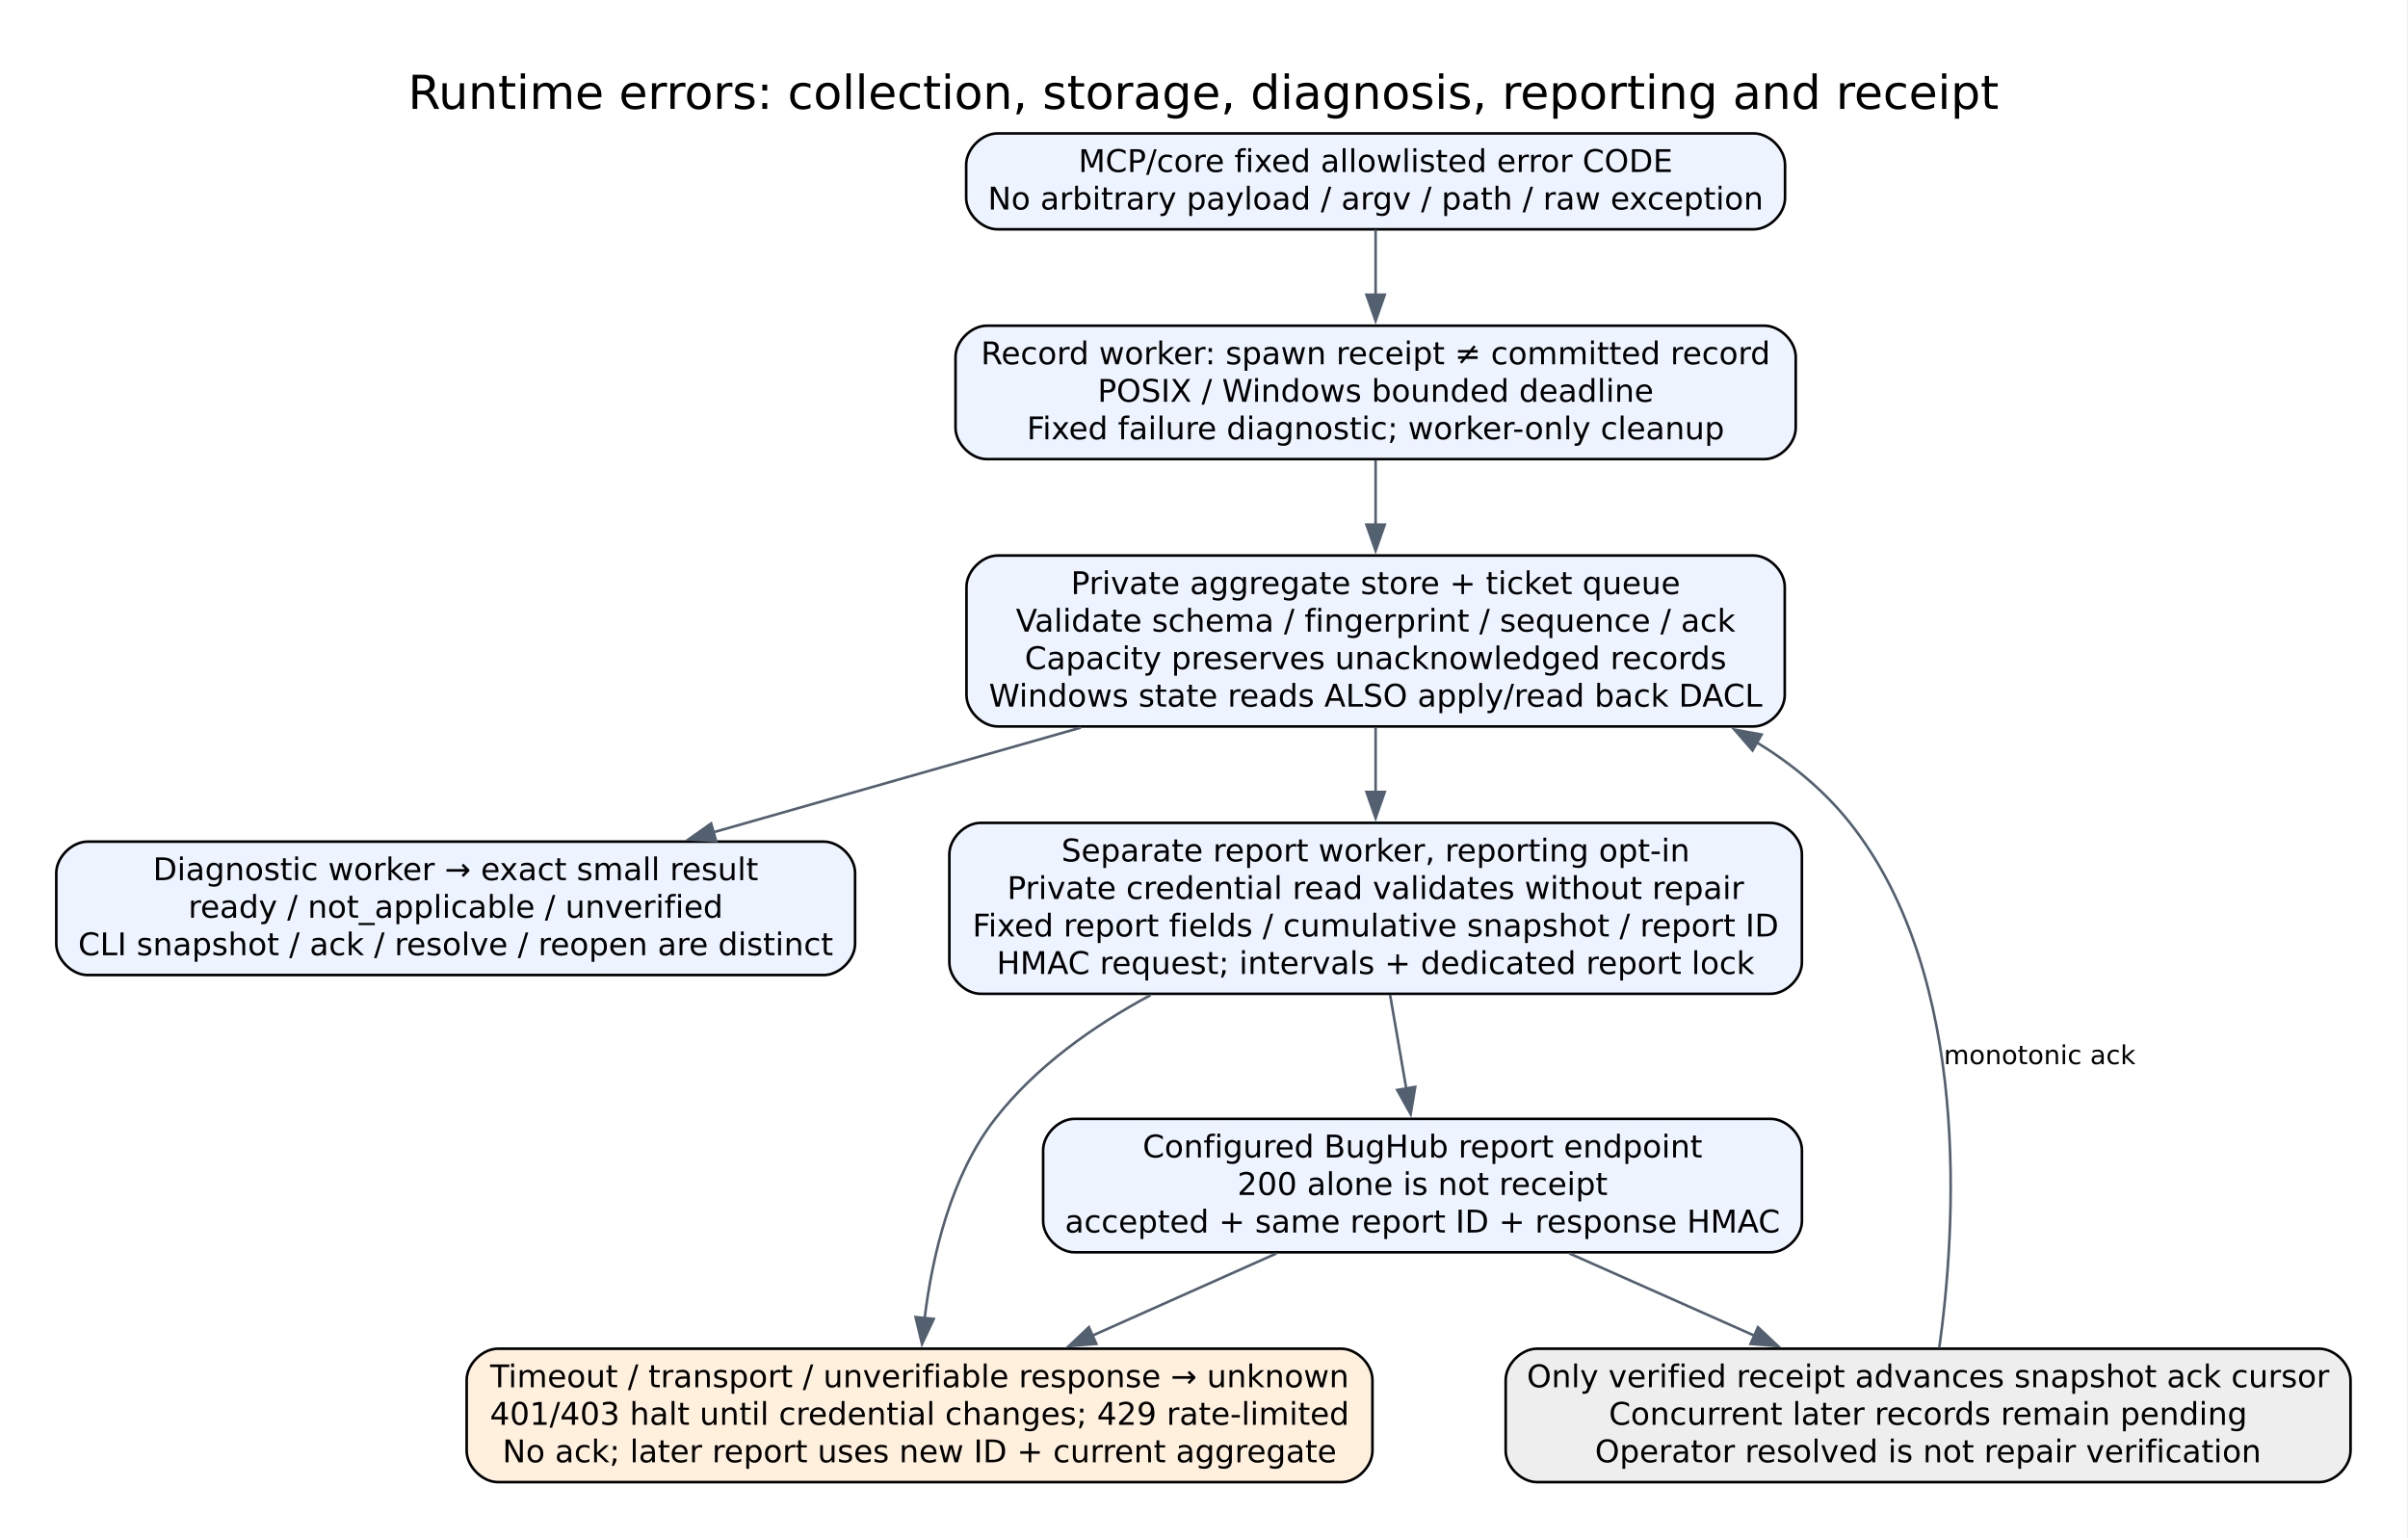
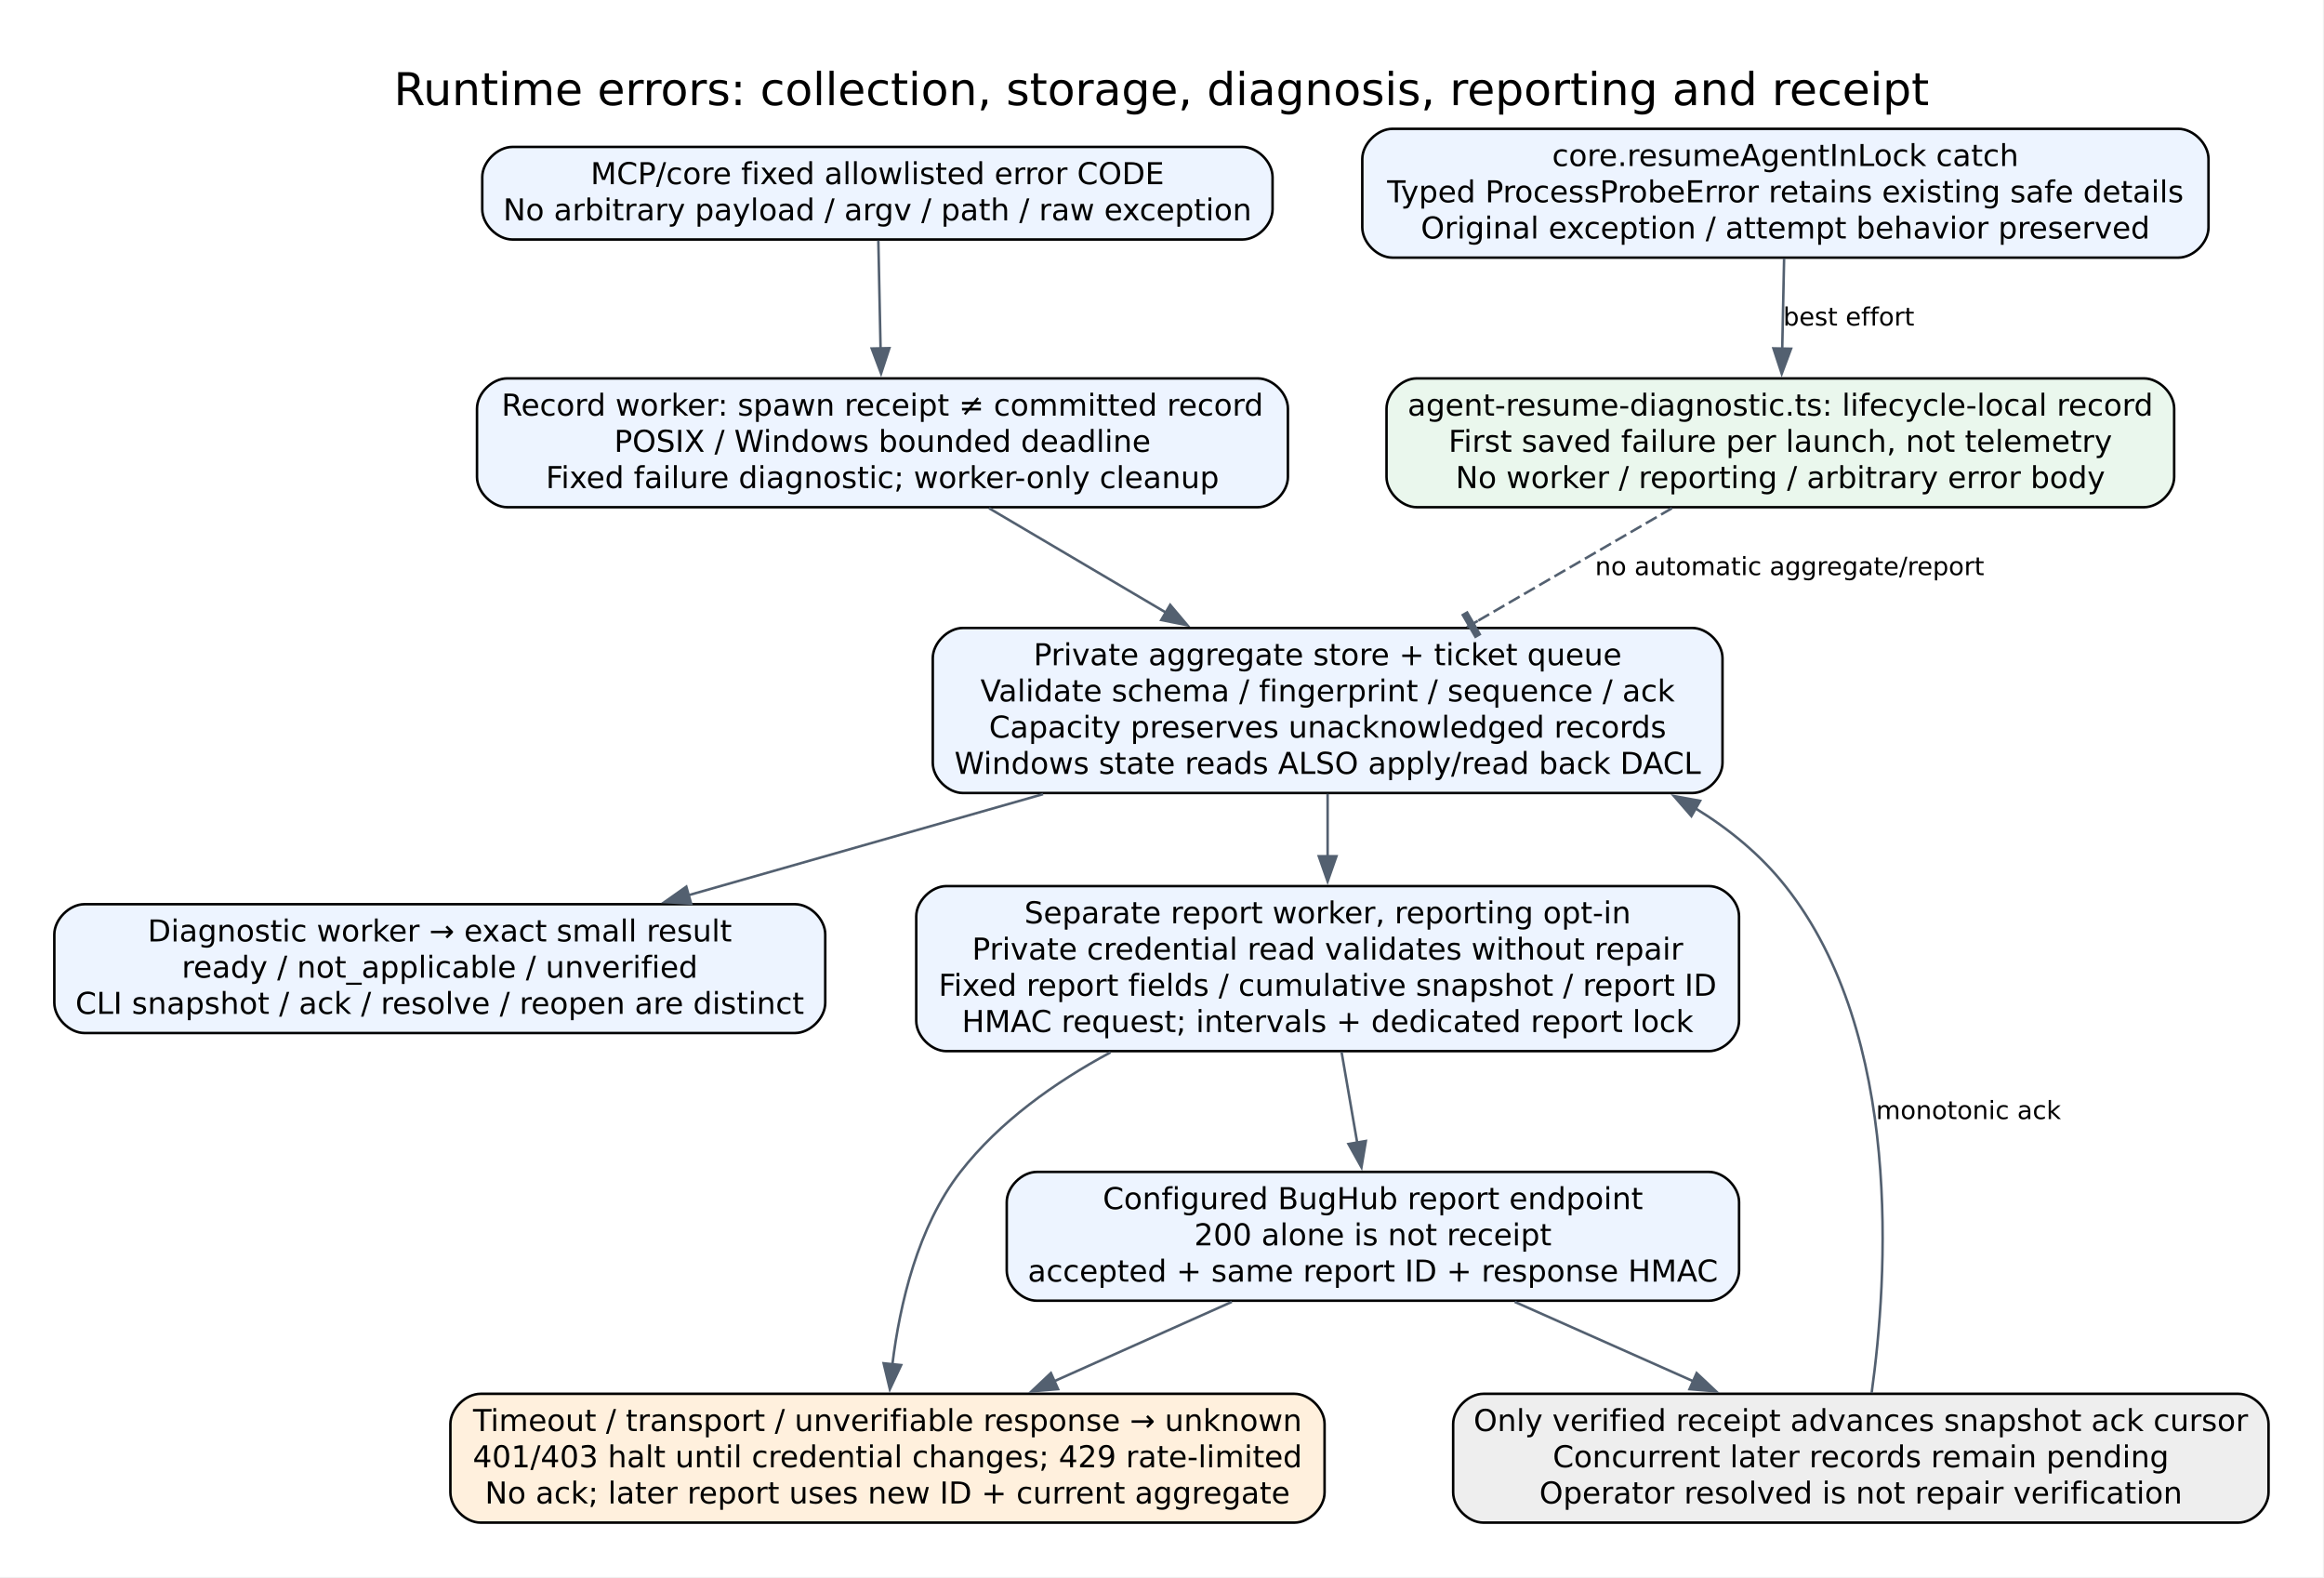
- <svg xmlns="http://www.w3.org/2000/svg" width="924pt" height="590pt" viewBox="0.00 0.00 924.00 590.00">
-   <g id="graph0" class="graph" transform="scale(1 1) rotate(0) translate(21.6 568.8)">
-     <polygon fill="white" stroke="none" points="-21.6,21.6 -21.6,-568.8 901.95,-568.8 901.95,21.6 -21.6,21.6" />
-     <text xml:space="preserve" text-anchor="middle" x="440.18" y="-527" font-family="DejaVu Sans" font-size="18.00">Runtime errors: collection, storage, diagnosis, reporting and receipt</text>
+ <svg xmlns="http://www.w3.org/2000/svg" width="924pt" height="627pt" viewBox="0.00 0.00 924.00 627.00">
+   <g id="graph0" class="graph" transform="scale(1 1) rotate(0) translate(21.6 605.2)">
+     <polygon fill="white" stroke="none" points="-21.6,21.6 -21.6,-605.2 901.95,-605.2 901.95,21.6 -21.6,21.6" />
+     <text xml:space="preserve" text-anchor="middle" x="440.18" y="-563.4" font-family="DejaVu Sans" font-size="18.00">Runtime errors: collection, storage, diagnosis, reporting and receipt</text>
    <g id="node1" class="node">
-       <path fill="#edf4ff" stroke="black" d="M651.36,-517.6C651.36,-517.6 361.14,-517.6 361.14,-517.6 355.14,-517.6 349.14,-511.6 349.14,-505.6 349.14,-505.6 349.14,-492.8 349.14,-492.8 349.14,-486.8 355.14,-480.8 361.14,-480.8 361.14,-480.8 651.36,-480.8 651.36,-480.8 657.36,-480.8 663.36,-486.8 663.36,-492.8 663.36,-492.8 663.36,-505.6 663.36,-505.6 663.36,-511.6 657.36,-517.6 651.36,-517.6" />
-       <text xml:space="preserve" text-anchor="middle" x="506.25" y="-502.8" font-family="DejaVu Sans" font-size="12.00">MCP/core fixed allowlisted error CODE</text>
-       <text xml:space="preserve" text-anchor="middle" x="506.25" y="-488.4" font-family="DejaVu Sans" font-size="12.00">No arbitrary payload / argv / path / raw exception</text>
+       <path fill="#edf4ff" stroke="black" d="M472.36,-546.8C472.36,-546.8 182.14,-546.8 182.14,-546.8 176.14,-546.8 170.14,-540.8 170.14,-534.8 170.14,-534.8 170.14,-522 170.14,-522 170.14,-516 176.14,-510 182.14,-510 182.14,-510 472.36,-510 472.36,-510 478.36,-510 484.36,-516 484.36,-522 484.36,-522 484.36,-534.8 484.36,-534.8 484.36,-540.8 478.36,-546.8 472.36,-546.8" />
+       <text xml:space="preserve" text-anchor="middle" x="327.25" y="-532" font-family="DejaVu Sans" font-size="12.00">MCP/core fixed allowlisted error CODE</text>
+       <text xml:space="preserve" text-anchor="middle" x="327.25" y="-517.6" font-family="DejaVu Sans" font-size="12.00">No arbitrary payload / argv / path / raw exception</text>
    </g>
    <g id="node2" class="node">
-       <path fill="#edf4ff" stroke="black" d="M655.46,-443.8C655.46,-443.8 357.05,-443.8 357.05,-443.8 351.05,-443.8 345.05,-437.8 345.05,-431.8 345.05,-431.8 345.05,-404.6 345.05,-404.6 345.05,-398.6 351.05,-392.6 357.05,-392.6 357.05,-392.6 655.46,-392.6 655.46,-392.6 661.46,-392.6 667.46,-398.6 667.46,-404.6 667.46,-404.6 667.46,-431.8 667.46,-431.8 667.46,-437.8 661.46,-443.8 655.46,-443.8" />
-       <text xml:space="preserve" text-anchor="middle" x="506.25" y="-429" font-family="DejaVu Sans" font-size="12.00">Record worker: spawn receipt ≠ committed record</text>
-       <text xml:space="preserve" text-anchor="middle" x="506.25" y="-414.6" font-family="DejaVu Sans" font-size="12.00">POSIX / Windows bounded deadline</text>
-       <text xml:space="preserve" text-anchor="middle" x="506.25" y="-400.2" font-family="DejaVu Sans" font-size="12.00">Fixed failure diagnostic; worker-only cleanup</text>
+       <path fill="#edf4ff" stroke="black" d="M478.46,-454.8C478.46,-454.8 180.05,-454.8 180.05,-454.8 174.05,-454.8 168.05,-448.8 168.05,-442.8 168.05,-442.8 168.05,-415.6 168.05,-415.6 168.05,-409.6 174.05,-403.6 180.05,-403.6 180.05,-403.6 478.46,-403.6 478.46,-403.6 484.46,-403.6 490.46,-409.6 490.46,-415.6 490.46,-415.6 490.46,-442.8 490.46,-442.8 490.46,-448.8 484.46,-454.8 478.46,-454.8" />
+       <text xml:space="preserve" text-anchor="middle" x="329.25" y="-440" font-family="DejaVu Sans" font-size="12.00">Record worker: spawn receipt ≠ committed record</text>
+       <text xml:space="preserve" text-anchor="middle" x="329.25" y="-425.6" font-family="DejaVu Sans" font-size="12.00">POSIX / Windows bounded deadline</text>
+       <text xml:space="preserve" text-anchor="middle" x="329.25" y="-411.2" font-family="DejaVu Sans" font-size="12.00">Fixed failure diagnostic; worker-only cleanup</text>
    </g>
    <g id="edge1" class="edge">
-       <path fill="none" stroke="#536070" d="M506.25,-480.67C506.25,-473.21 506.25,-464.22 506.25,-455.44" />
-       <polygon fill="#536070" stroke="#536070" points="509.75,-455.69 506.25,-445.69 502.75,-455.69 509.75,-455.69" />
+       <path fill="none" stroke="#536070" d="M327.62,-509.57C327.87,-497.55 328.2,-481.26 328.51,-466.57" />
+       <polygon fill="#536070" stroke="#536070" points="332,-466.82 328.71,-456.75 325,-466.67 332,-466.82" />
    </g>
    <g id="node3" class="node">
      <path fill="#edf4ff" stroke="black" d="M651.25,-355.6C651.25,-355.6 361.26,-355.6 361.26,-355.6 355.26,-355.6 349.26,-349.6 349.26,-343.6 349.26,-343.6 349.26,-302 349.26,-302 349.26,-296 355.26,-290 361.26,-290 361.26,-290 651.25,-290 651.25,-290 657.25,-290 663.25,-296 663.25,-302 663.25,-302 663.25,-343.6 663.25,-343.6 663.25,-349.6 657.25,-355.6 651.25,-355.6" />
      <text xml:space="preserve" text-anchor="middle" x="506.25" y="-340.8" font-family="DejaVu Sans" font-size="12.00">Private aggregate store + ticket queue</text>
      <text xml:space="preserve" text-anchor="middle" x="506.25" y="-326.4" font-family="DejaVu Sans" font-size="12.00">Validate schema / fingerprint / sequence / ack</text>
      <text xml:space="preserve" text-anchor="middle" x="506.25" y="-312" font-family="DejaVu Sans" font-size="12.00">Capacity preserves unacknowledged records</text>
      <text xml:space="preserve" text-anchor="middle" x="506.25" y="-297.6" font-family="DejaVu Sans" font-size="12.00">Windows state reads ALSO apply/read back DACL</text>
    </g>
    <g id="edge2" class="edge">
-       <path fill="none" stroke="#536070" d="M506.25,-392.17C506.25,-384.52 506.25,-375.87 506.25,-367.36" />
-       <polygon fill="#536070" stroke="#536070" points="509.75,-367.46 506.25,-357.46 502.75,-367.46 509.75,-367.46" />
+       <path fill="none" stroke="#536070" d="M371.65,-403.19C392.68,-390.79 418.53,-375.54 441.93,-361.74" />
+       <polygon fill="#536070" stroke="#536070" points="443.65,-364.79 450.49,-356.69 440.1,-358.76 443.65,-364.79" />
    </g>
    <g id="node4" class="node">
      <path fill="#edf4ff" stroke="black" d="M294.51,-245.8C294.51,-245.8 12,-245.8 12,-245.8 6,-245.8 0,-239.8 0,-233.8 0,-233.8 0,-206.6 0,-206.6 0,-200.6 6,-194.6 12,-194.6 12,-194.6 294.51,-194.6 294.51,-194.6 300.51,-194.6 306.51,-200.6 306.51,-206.6 306.51,-206.6 306.51,-233.8 306.51,-233.8 306.51,-239.8 300.51,-245.8 294.51,-245.8" />
      <text xml:space="preserve" text-anchor="middle" x="153.25" y="-231" font-family="DejaVu Sans" font-size="12.00">Diagnostic worker → exact small result</text>
      <text xml:space="preserve" text-anchor="middle" x="153.25" y="-216.6" font-family="DejaVu Sans" font-size="12.00">ready / not_applicable / unverified</text>
      <text xml:space="preserve" text-anchor="middle" x="153.25" y="-202.2" font-family="DejaVu Sans" font-size="12.00">CLI snapshot / ack / resolve / reopen are distinct</text>
    </g>
    <g id="edge3" class="edge">
      <path fill="none" stroke="#536070" d="M393.11,-289.55C347.74,-276.63 295.95,-261.87 252.12,-249.38" />
      <polygon fill="#536070" stroke="#536070" points="253.19,-246.04 242.62,-246.67 251.27,-252.77 253.19,-246.04" />
    </g>
    <g id="node5" class="node">
      <path fill="#edf4ff" stroke="black" d="M657.82,-253C657.82,-253 354.69,-253 354.69,-253 348.69,-253 342.69,-247 342.69,-241 342.69,-241 342.69,-199.4 342.69,-199.4 342.69,-193.4 348.69,-187.4 354.69,-187.4 354.69,-187.4 657.82,-187.4 657.82,-187.4 663.82,-187.4 669.82,-193.4 669.82,-199.4 669.82,-199.4 669.82,-241 669.82,-241 669.82,-247 663.82,-253 657.82,-253" />
      <text xml:space="preserve" text-anchor="middle" x="506.25" y="-238.2" font-family="DejaVu Sans" font-size="12.00">Separate report worker, reporting opt-in</text>
      <text xml:space="preserve" text-anchor="middle" x="506.25" y="-223.8" font-family="DejaVu Sans" font-size="12.00">Private credential read validates without repair</text>
      <text xml:space="preserve" text-anchor="middle" x="506.25" y="-209.4" font-family="DejaVu Sans" font-size="12.00">Fixed report fields / cumulative snapshot / report ID</text>
      <text xml:space="preserve" text-anchor="middle" x="506.25" y="-195" font-family="DejaVu Sans" font-size="12.00">HMAC request; intervals + dedicated report lock</text>
    </g>
    <g id="edge4" class="edge">
      <path fill="none" stroke="#536070" d="M506.25,-289.69C506.25,-281.71 506.25,-273.01 506.25,-264.59" />
      <polygon fill="#536070" stroke="#536070" points="509.75,-264.86 506.25,-254.86 502.75,-264.86 509.75,-264.86" />
    </g>
    <g id="node6" class="node">
      <path fill="#edf4ff" stroke="black" d="M657.84,-139.4C657.84,-139.4 390.67,-139.4 390.67,-139.4 384.67,-139.4 378.67,-133.4 378.67,-127.4 378.67,-127.4 378.67,-100.2 378.67,-100.2 378.67,-94.2 384.67,-88.2 390.67,-88.2 390.67,-88.2 657.84,-88.2 657.84,-88.2 663.84,-88.2 669.84,-94.2 669.84,-100.2 669.84,-100.2 669.84,-127.4 669.84,-127.4 669.84,-133.4 663.84,-139.4 657.84,-139.4" />
      <text xml:space="preserve" text-anchor="middle" x="524.25" y="-124.6" font-family="DejaVu Sans" font-size="12.00">Configured BugHub report endpoint</text>
      <text xml:space="preserve" text-anchor="middle" x="524.25" y="-110.2" font-family="DejaVu Sans" font-size="12.00">200 alone is not receipt</text>
      <text xml:space="preserve" text-anchor="middle" x="524.25" y="-95.8" font-family="DejaVu Sans" font-size="12.00">accepted + same report ID + response HMAC</text>
    </g>
    <g id="edge5" class="edge">
      <path fill="none" stroke="#536070" d="M511.8,-187.02C513.77,-175.61 516,-162.69 518.02,-150.97" />
      <polygon fill="#536070" stroke="#536070" points="521.45,-151.68 519.7,-141.23 514.55,-150.49 521.45,-151.68" />
    </g>
    <g id="node8" class="node">
      <path fill="#fff0dd" stroke="black" d="M493.04,-51.2C493.04,-51.2 169.47,-51.2 169.47,-51.2 163.47,-51.2 157.47,-45.2 157.47,-39.2 157.47,-39.2 157.47,-12 157.47,-12 157.47,-6 163.47,0 169.47,0 169.47,0 493.04,0 493.04,0 499.04,0 505.04,-6 505.04,-12 505.04,-12 505.04,-39.2 505.04,-39.2 505.04,-45.2 499.04,-51.2 493.04,-51.2" />
      <text xml:space="preserve" text-anchor="middle" x="331.25" y="-36.4" font-family="DejaVu Sans" font-size="12.00">Timeout / transport / unverifiable response → unknown</text>
      <text xml:space="preserve" text-anchor="middle" x="331.25" y="-22" font-family="DejaVu Sans" font-size="12.00">401/403 halt until credential changes; 429 rate-limited</text>
      <text xml:space="preserve" text-anchor="middle" x="331.25" y="-7.6" font-family="DejaVu Sans" font-size="12.00">No ack; later report uses new ID + current aggregate</text>
    </g>
    <g id="edge9" class="edge">
      <path fill="none" stroke="#536070" d="M419.93,-186.92C397.74,-174.99 375.77,-159.35 360.25,-139.4 343.26,-117.55 336.15,-86.82 333.21,-62.95" />
      <polygon fill="#536070" stroke="#536070" points="336.69,-62.62 332.2,-53.02 329.73,-63.33 336.69,-62.62" />
    </g>
    <g id="node7" class="node">
      <path fill="#eeeeee" stroke="black" d="M868.35,-51.2C868.35,-51.2 568.16,-51.2 568.16,-51.2 562.16,-51.2 556.16,-45.2 556.16,-39.2 556.16,-39.2 556.16,-12 556.16,-12 556.16,-6 562.16,0 568.16,0 568.16,0 868.35,0 868.35,0 874.35,0 880.35,-6 880.35,-12 880.35,-12 880.35,-39.2 880.35,-39.2 880.35,-45.2 874.35,-51.2 868.35,-51.2" />
      <text xml:space="preserve" text-anchor="middle" x="718.25" y="-36.4" font-family="DejaVu Sans" font-size="12.00">Only verified receipt advances snapshot ack cursor</text>
      <text xml:space="preserve" text-anchor="middle" x="718.25" y="-22" font-family="DejaVu Sans" font-size="12.00">Concurrent later records remain pending</text>
      <text xml:space="preserve" text-anchor="middle" x="718.25" y="-7.6" font-family="DejaVu Sans" font-size="12.00">Operator resolved is not repair verification</text>
    </g>
    <g id="edge6" class="edge">
      <path fill="none" stroke="#536070" d="M580.63,-87.75C602.84,-77.88 628.53,-66.47 651.65,-56.19" />
      <polygon fill="#536070" stroke="#536070" points="652.97,-59.44 660.69,-52.18 650.13,-53.04 652.97,-59.44" />
    </g>
    <g id="edge8" class="edge">
      <path fill="none" stroke="#536070" d="M468.17,-87.75C446.07,-77.88 420.51,-66.47 397.51,-56.19" />
      <polygon fill="#536070" stroke="#536070" points="399.08,-53.06 388.52,-52.18 396.23,-59.45 399.08,-53.06" />
    </g>
    <g id="edge7" class="edge">
      <path fill="none" stroke="#536070" d="M722.54,-51.5C728.85,-96.84 735.31,-193.67 688.25,-253 678.36,-265.47 665.94,-275.68 652.27,-284.04" />
      <polygon fill="#536070" stroke="#536070" points="650.88,-280.8 643.93,-288.79 654.35,-286.89 650.88,-280.8" />
      <text xml:space="preserve" text-anchor="middle" x="761.05" y="-160.4" font-family="DejaVu Sans" font-size="10.00">monotonic ack</text>
    </g>
+     <g id="node9" class="node">
+       <path fill="#eaf7ed" stroke="black" d="M830.83,-454.8C830.83,-454.8 541.67,-454.8 541.67,-454.8 535.67,-454.8 529.67,-448.8 529.67,-442.8 529.67,-442.8 529.67,-415.6 529.67,-415.6 529.67,-409.6 535.67,-403.6 541.67,-403.6 541.67,-403.6 830.83,-403.6 830.83,-403.6 836.83,-403.6 842.83,-409.6 842.83,-415.6 842.83,-415.6 842.83,-442.8 842.83,-442.8 842.83,-448.8 836.83,-454.8 830.83,-454.8" />
+       <text xml:space="preserve" text-anchor="middle" x="686.25" y="-440" font-family="DejaVu Sans" font-size="12.00">agent-resume-diagnostic.ts: lifecycle-local record</text>
+       <text xml:space="preserve" text-anchor="middle" x="686.25" y="-425.6" font-family="DejaVu Sans" font-size="12.00">First saved failure per launch, not telemetry</text>
+       <text xml:space="preserve" text-anchor="middle" x="686.25" y="-411.2" font-family="DejaVu Sans" font-size="12.00">No worker / reporting / arbitrary error body</text>
+     </g>
+     <g id="edge11" class="edge">
+       <path fill="none" stroke="#536070" stroke-dasharray="5,2" d="M643.14,-403.19C619.94,-389.74 590.97,-372.94 565.67,-358.26" />
+       <polygon fill="#536070" stroke="#536070" points="559.99,-360.75 565.01,-352.1 566.74,-353.1 561.72,-361.75 559.99,-360.75" />
+       <polyline fill="none" stroke="#536070" points="561.64,-355.92 565.96,-358.43" />
+       <text xml:space="preserve" text-anchor="middle" x="689.95" y="-376.6" font-family="DejaVu Sans" font-size="10.00">no automatic aggregate/report</text>
+     </g>
+     <g id="node10" class="node">
+       <path fill="#edf4ff" stroke="black" d="M844.48,-554C844.48,-554 532.03,-554 532.03,-554 526.03,-554 520.03,-548 520.03,-542 520.03,-542 520.03,-514.8 520.03,-514.8 520.03,-508.8 526.03,-502.8 532.03,-502.8 532.03,-502.8 844.48,-502.8 844.48,-502.8 850.48,-502.8 856.48,-508.8 856.48,-514.8 856.48,-514.8 856.48,-542 856.48,-542 856.48,-548 850.48,-554 844.48,-554" />
+       <text xml:space="preserve" text-anchor="middle" x="688.25" y="-539.2" font-family="DejaVu Sans" font-size="12.00">core.resumeAgentInLock catch</text>
+       <text xml:space="preserve" text-anchor="middle" x="688.25" y="-524.8" font-family="DejaVu Sans" font-size="12.00">Typed ProcessProbeError retains existing safe details</text>
+       <text xml:space="preserve" text-anchor="middle" x="688.25" y="-510.4" font-family="DejaVu Sans" font-size="12.00">Original exception / attempt behavior preserved</text>
+     </g>
+     <g id="edge10" class="edge">
+       <path fill="none" stroke="#536070" d="M687.74,-502.37C687.51,-491.48 687.25,-478.52 687,-466.6" />
+       <polygon fill="#536070" stroke="#536070" points="690.5,-466.59 686.8,-456.66 683.5,-466.73 690.5,-466.59" />
+       <text xml:space="preserve" text-anchor="middle" x="713.45" y="-475.8" font-family="DejaVu Sans" font-size="10.00">best effort</text>
+     </g>
  </g>
</svg>
